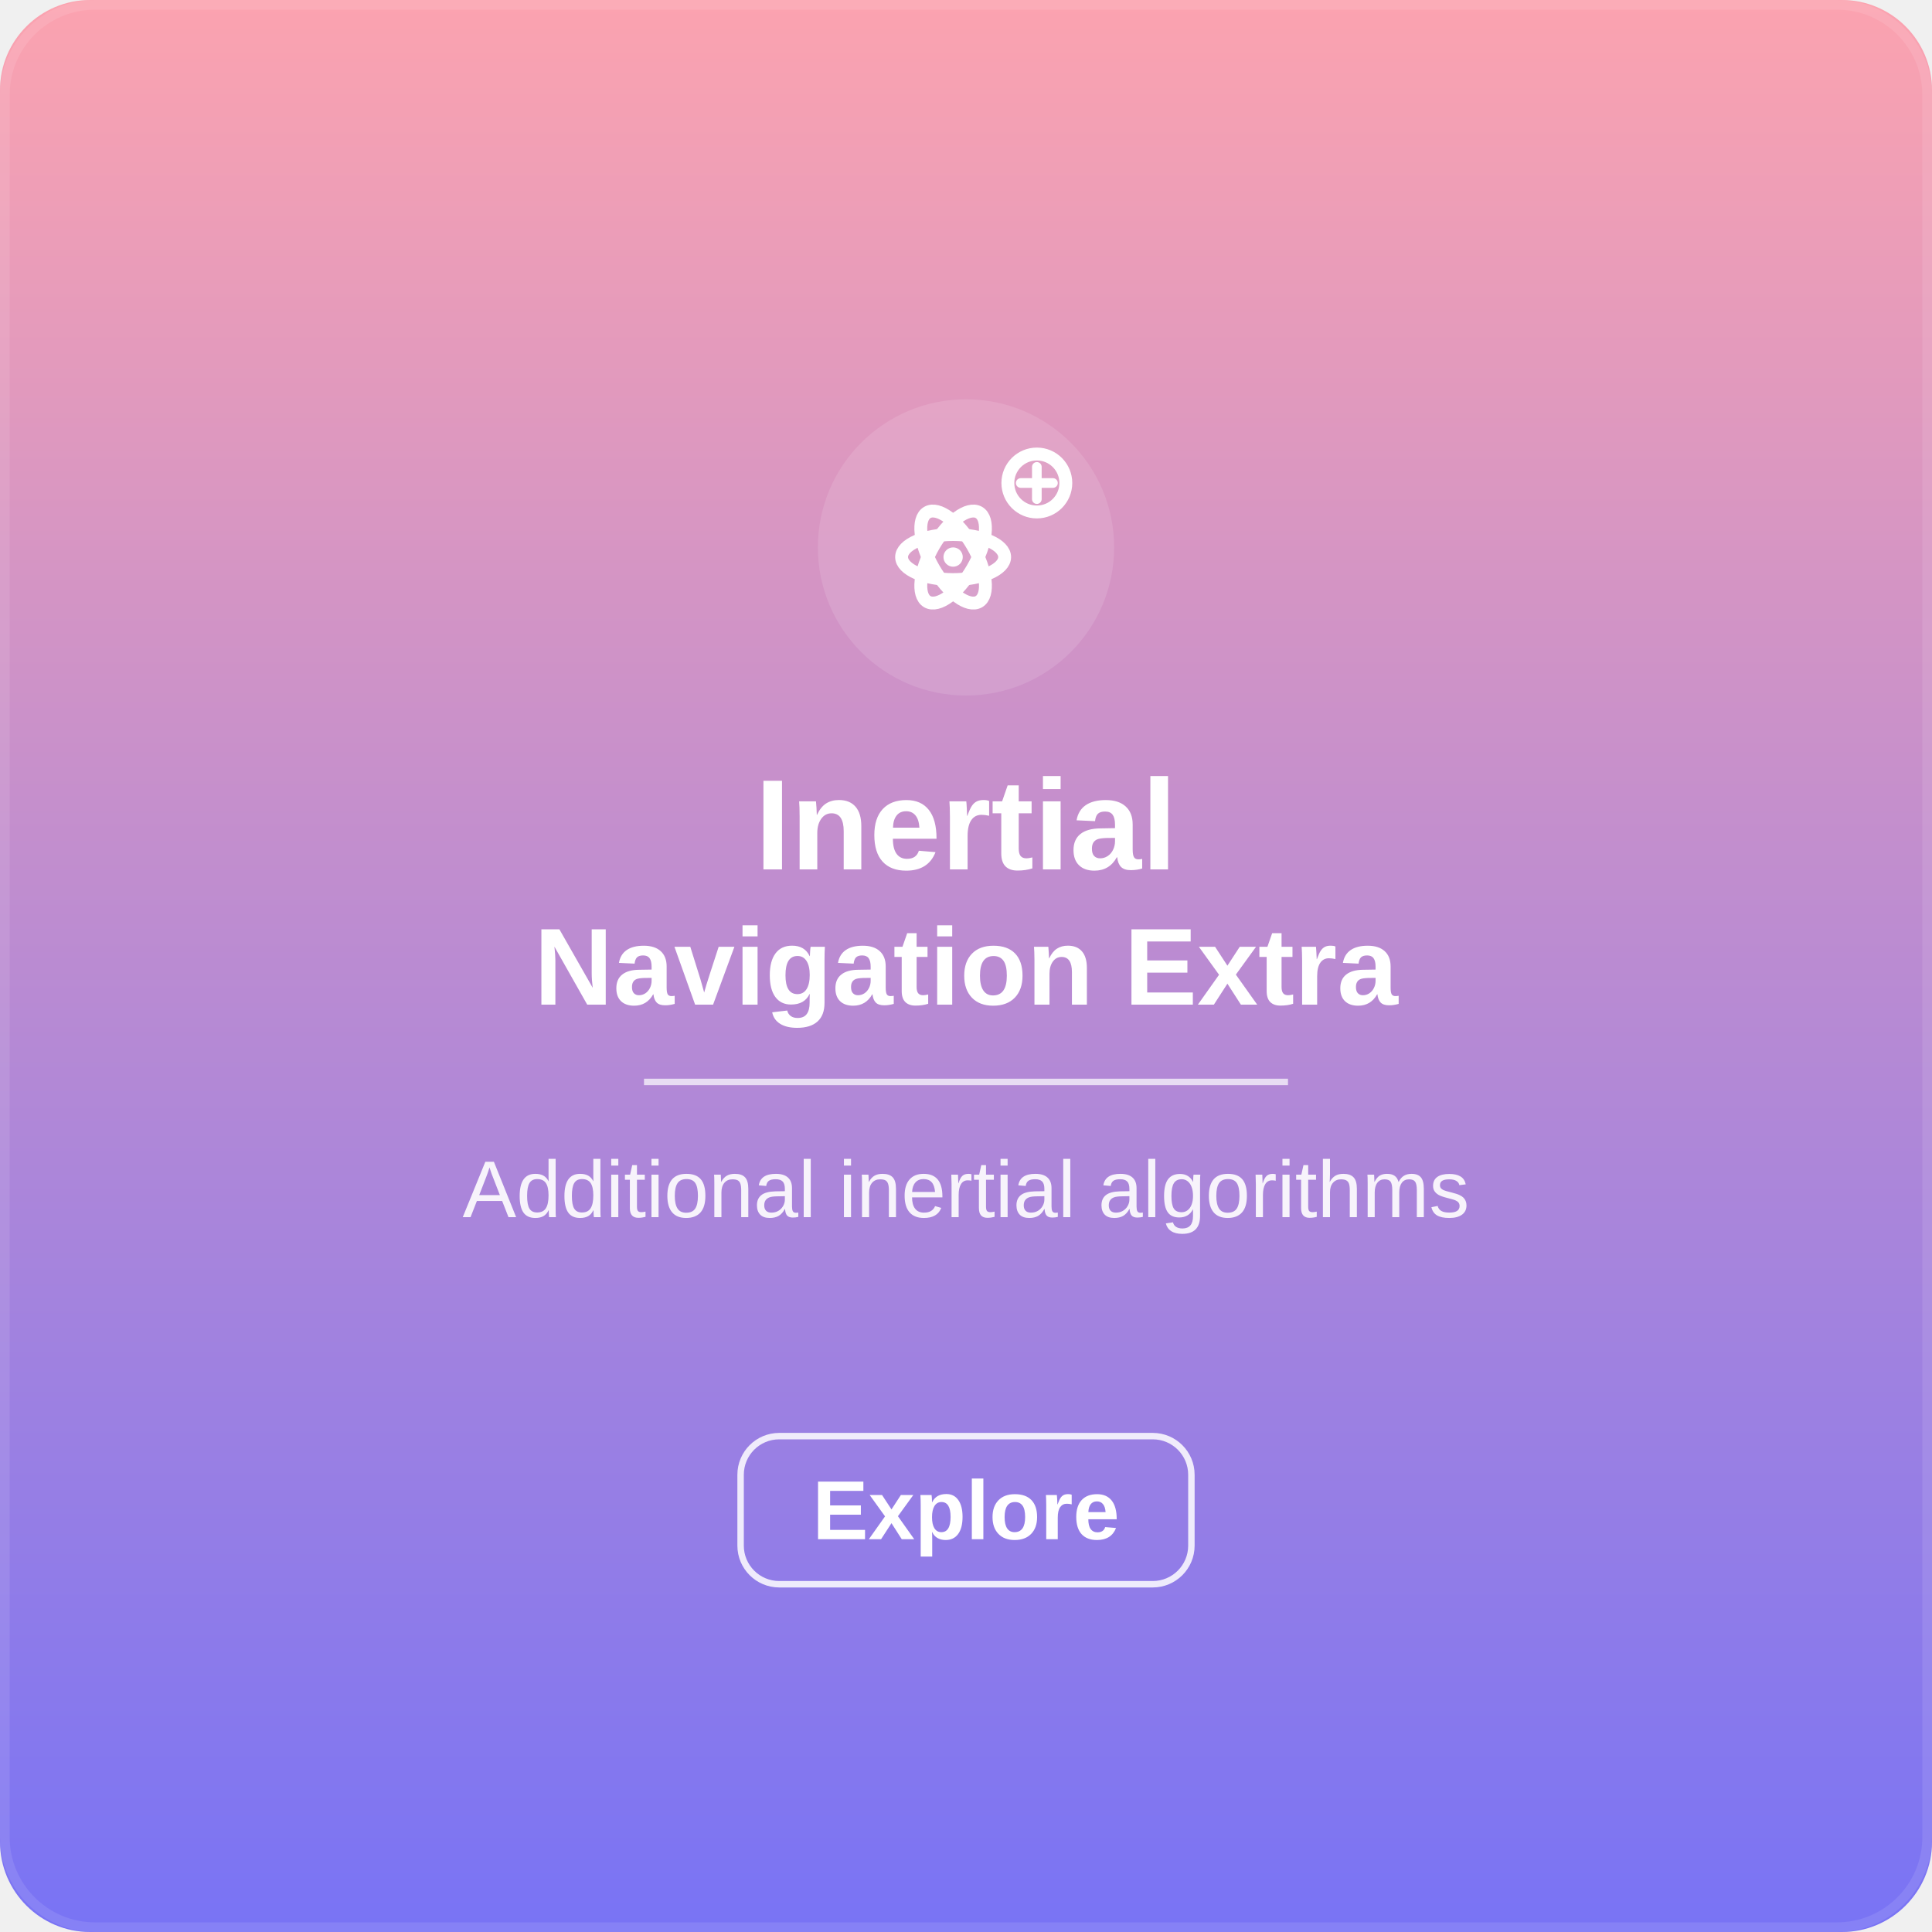
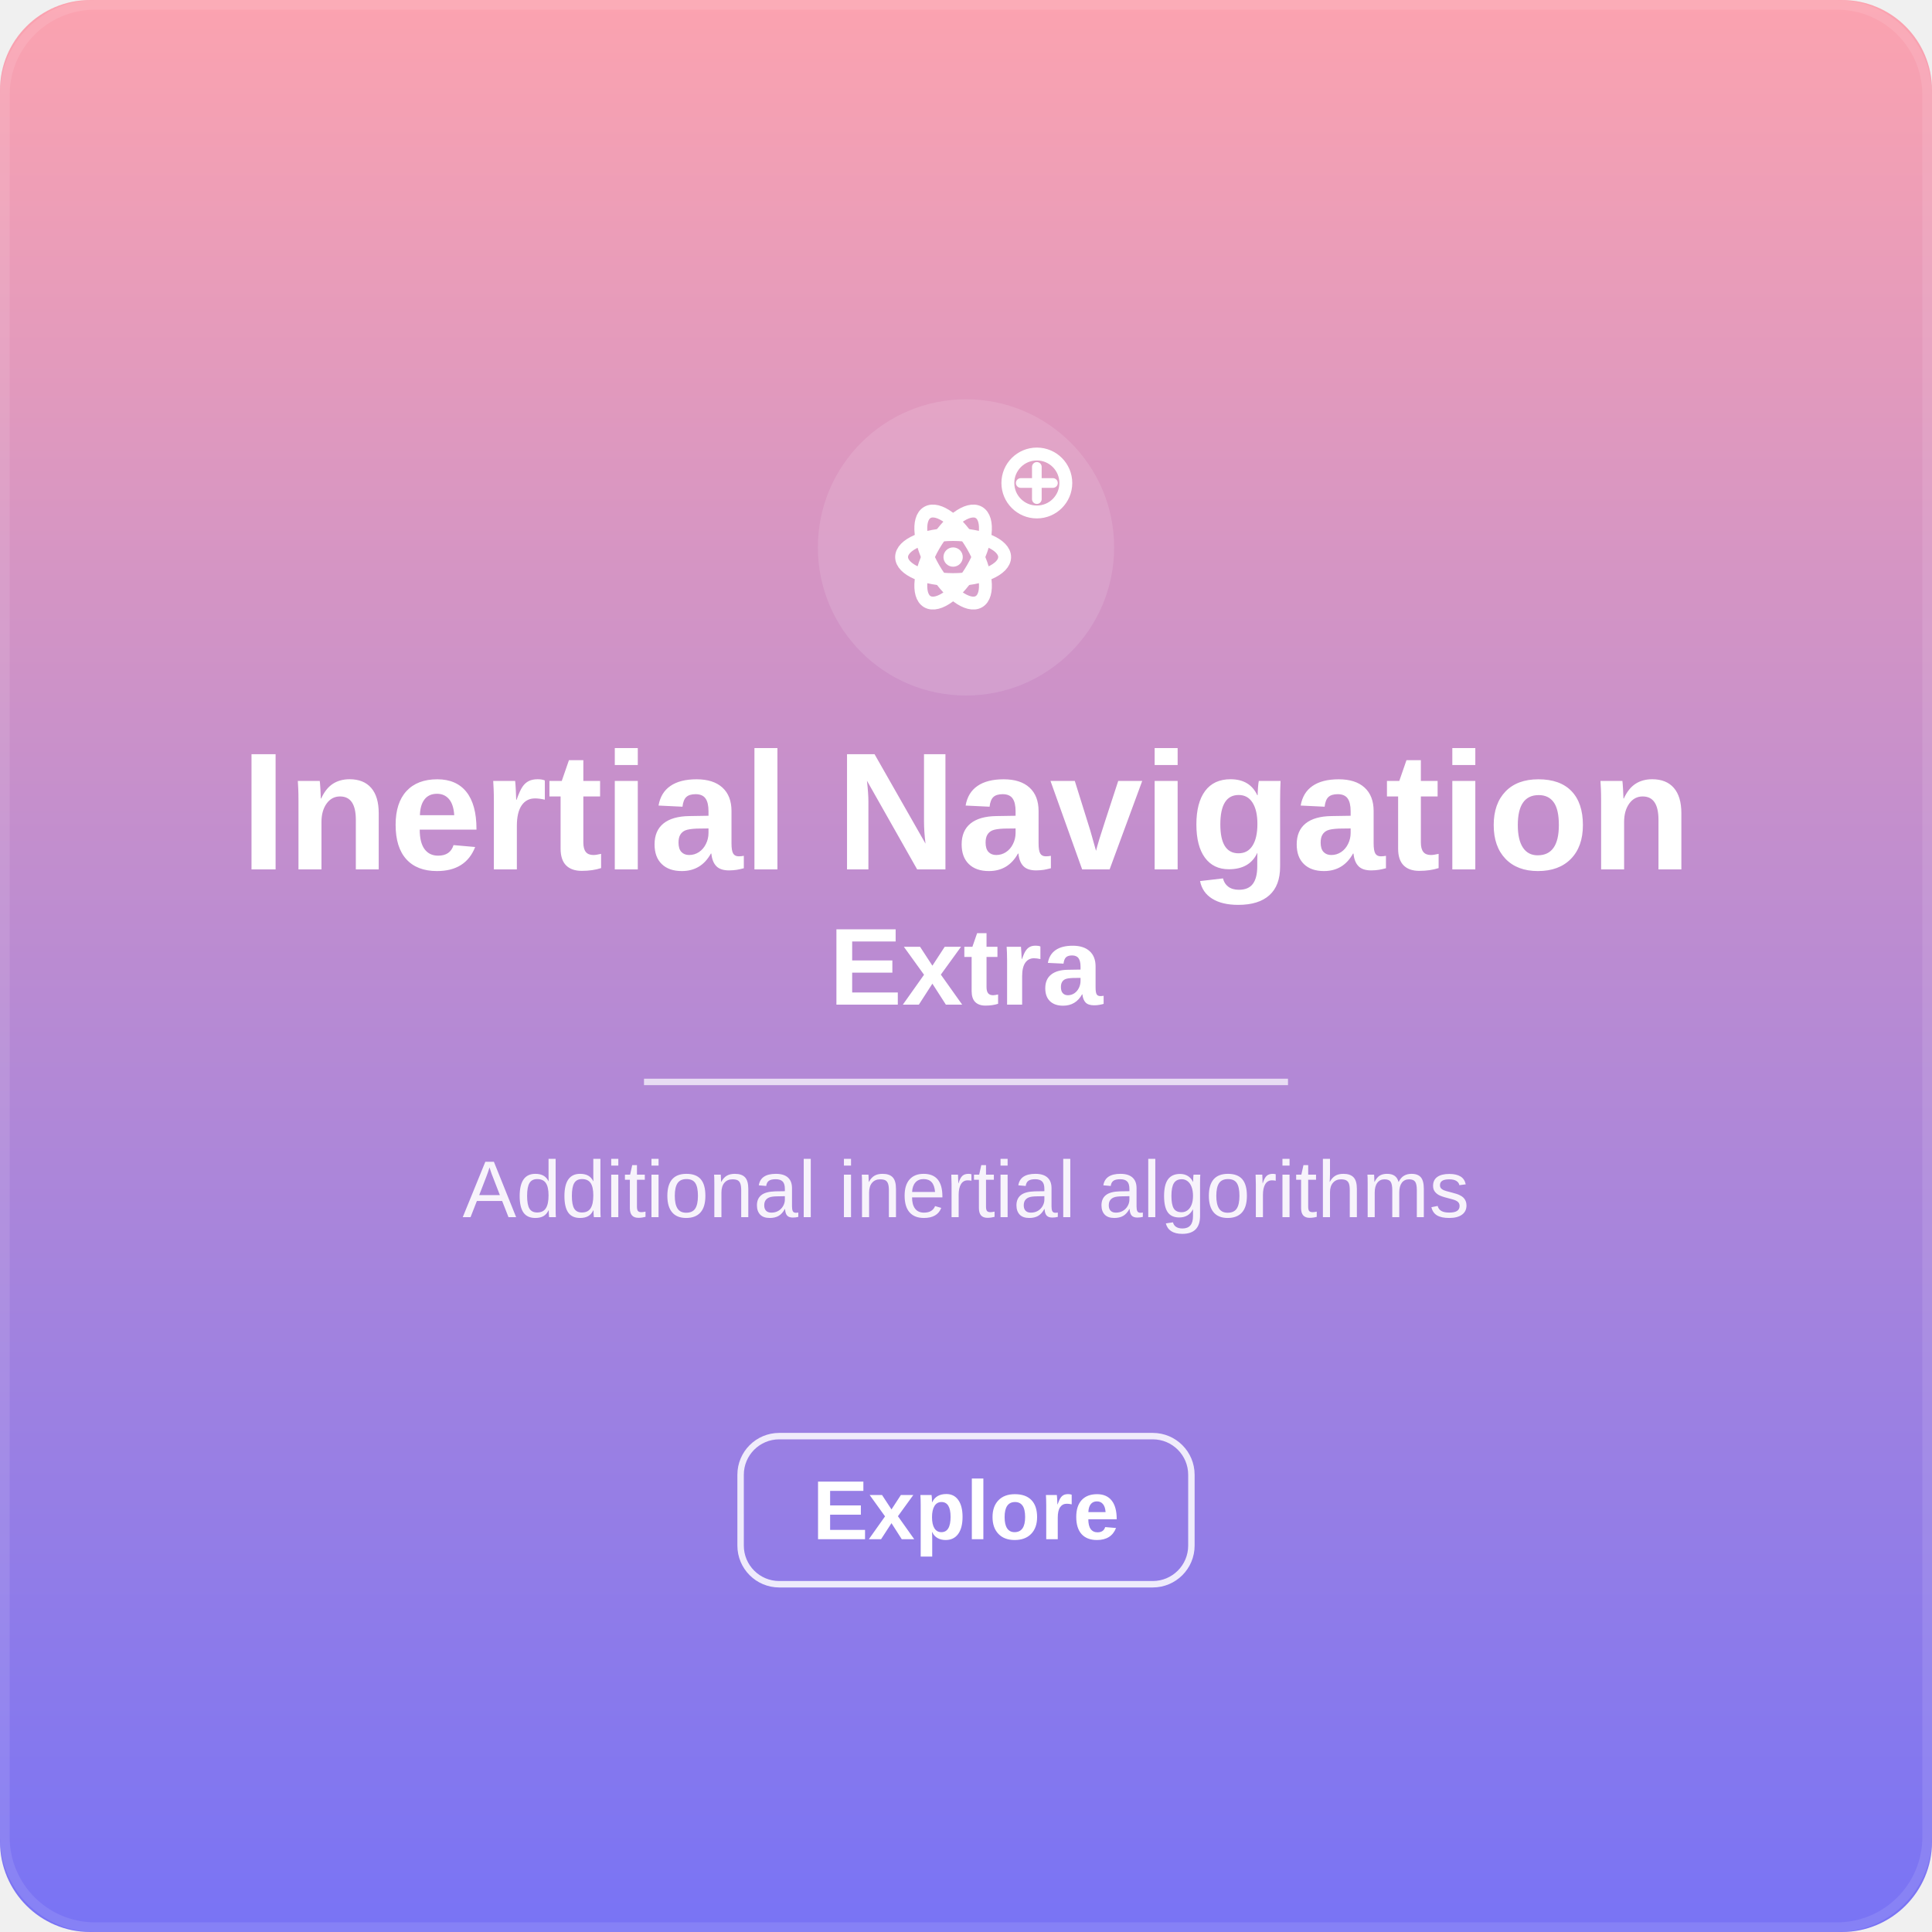
<svg xmlns="http://www.w3.org/2000/svg" width="600" height="600" viewBox="0 0 600 600">
  <defs>
    <linearGradient id="bgGradient" x1="0%" y1="0%" x2="0%" y2="100%">
      <stop offset="0%" stop-color="#FCA3AF" />
      <stop offset="100%" stop-color="#7873f5" />
    </linearGradient>
    <clipPath id="cardClip">
      <rect x="0" y="0" width="600" height="600" rx="28" ry="28" />
    </clipPath>
  </defs>
  <g clip-path="url(#cardClip)">
    <rect x="0" y="0" width="600" height="600" fill="url(#bgGradient)" />
    <circle cx="300" cy="170" r="46" fill="#FFFFFF" opacity="0.12" />
    <g transform="translate(300,170)">
      <g fill="none" stroke="#FFFFFF" stroke-width="4" stroke-linecap="round">
        <ellipse cx="-4" cy="3" rx="16" ry="7" />
        <ellipse cx="-4" cy="3" rx="16" ry="7" transform="rotate(60 -4 3)" />
        <ellipse cx="-4" cy="3" rx="16" ry="7" transform="rotate(120 -4 3)" />
      </g>
      <circle cx="-4" cy="3" r="3" fill="#FFFFFF" stroke="none" />
      <circle cx="22" cy="-20" r="9" fill="none" stroke="#FFFFFF" stroke-width="4" />
      <line x1="22" y1="-25" x2="22" y2="-15" stroke="#FFFFFF" stroke-width="3" stroke-linecap="round" />
      <line x1="17" y1="-20" x2="27" y2="-20" stroke="#FFFFFF" stroke-width="3" stroke-linecap="round" />
    </g>
-     <text x="300" y="270" text-anchor="middle" font-family="Arial, Helvetica, sans-serif" font-weight="800" font-size="40" fill="#FFFFFF">Inertial</text>
-     <text x="300" y="312" text-anchor="middle" font-family="Arial, Helvetica, sans-serif" font-weight="800" font-size="34" fill="#FFFFFF">Navigation Extra</text>
+     <text x="300" y="270" text-anchor="middle" font-family="Arial, Helvetica, sans-serif" font-weight="800" font-size="52" fill="#FFFFFF">Inertial Navigation</text>
+     <text x="300" y="312" text-anchor="middle" font-family="Arial, Helvetica, sans-serif" font-weight="800" font-size="34" fill="#FFFFFF">Extra</text>
    <line x1="200" y1="336" x2="400" y2="336" stroke="#FFFFFF" stroke-width="2" opacity="0.7" />
    <text x="300" y="378" text-anchor="middle" font-family="Arial, Helvetica, sans-serif" font-weight="400" font-size="25" fill="#FFFFFF" opacity="0.9">Additional inertial algorithms</text>
    <rect x="230" y="446" width="140" height="46" rx="12" ry="12" fill="none" stroke="#FFFFFF" stroke-width="2" opacity="0.85" />
    <text x="300" y="469" text-anchor="middle" dominant-baseline="central" font-family="Arial, Helvetica, sans-serif" font-weight="700" font-size="26" fill="#FFFFFF">Explore</text>
  </g>
  <rect x="1.5" y="1.5" width="597" height="597" rx="28" ry="28" fill="none" stroke="#FFFFFF" stroke-opacity="0.1" stroke-width="3" />
</svg>
